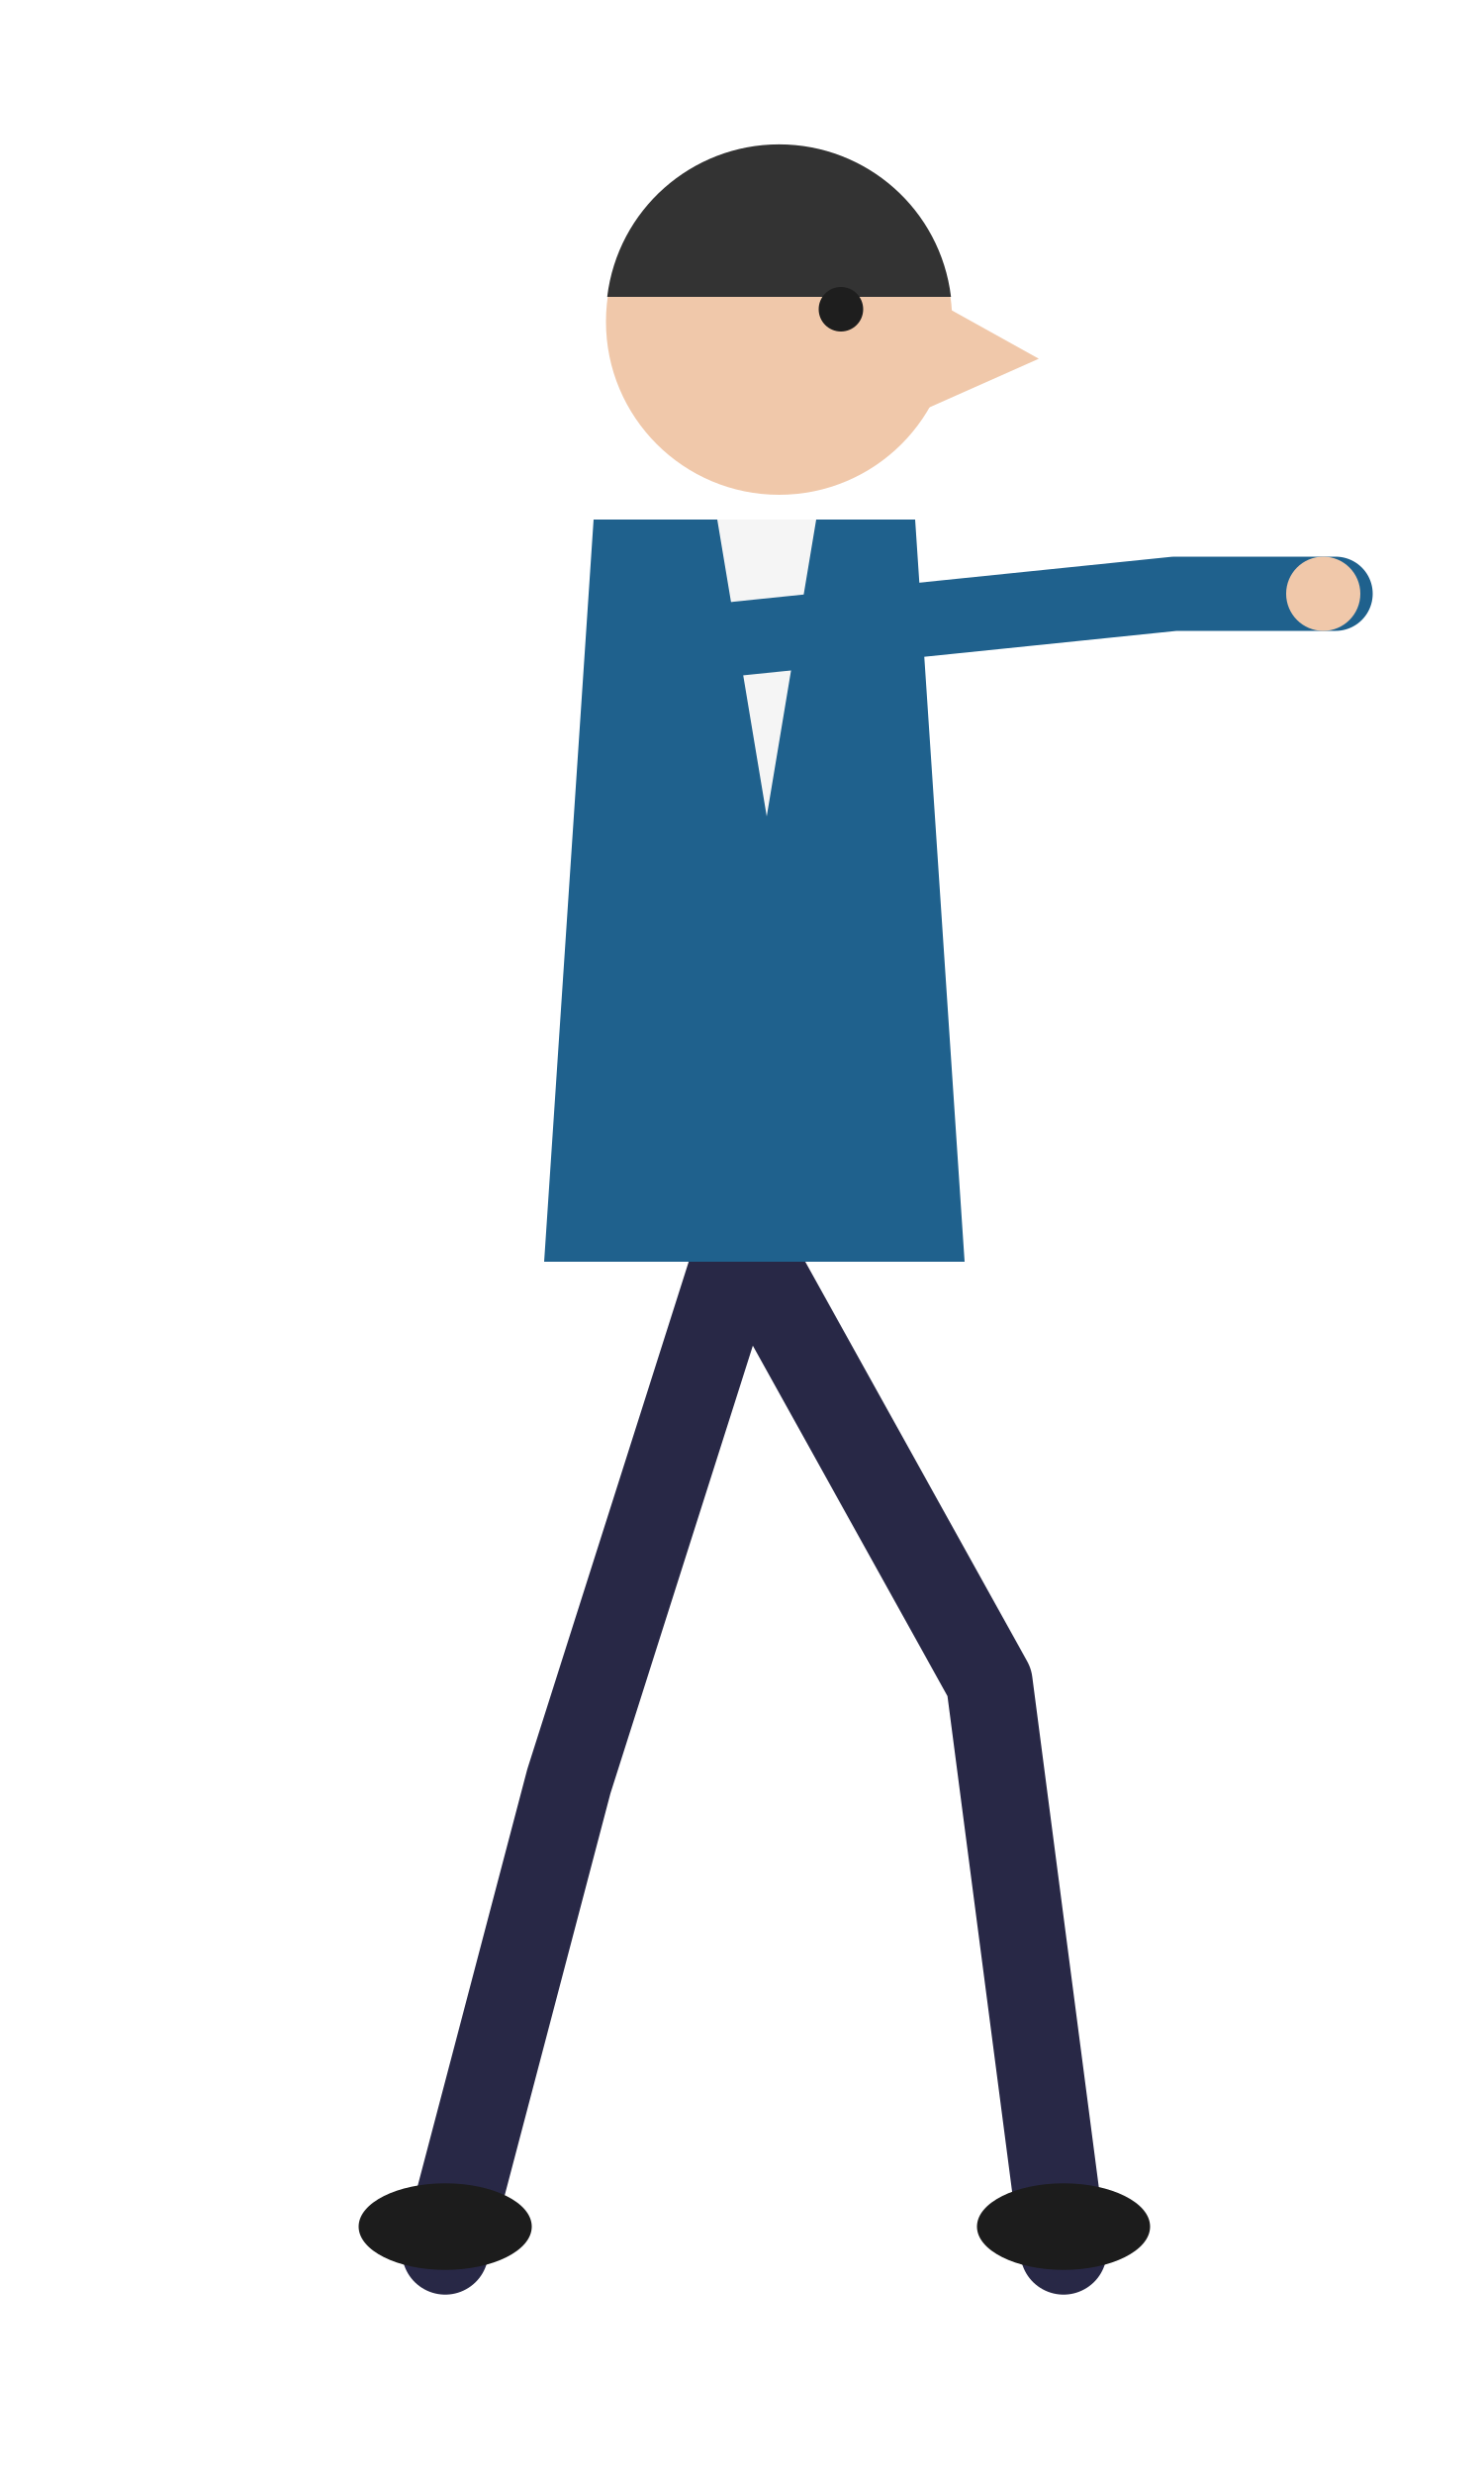
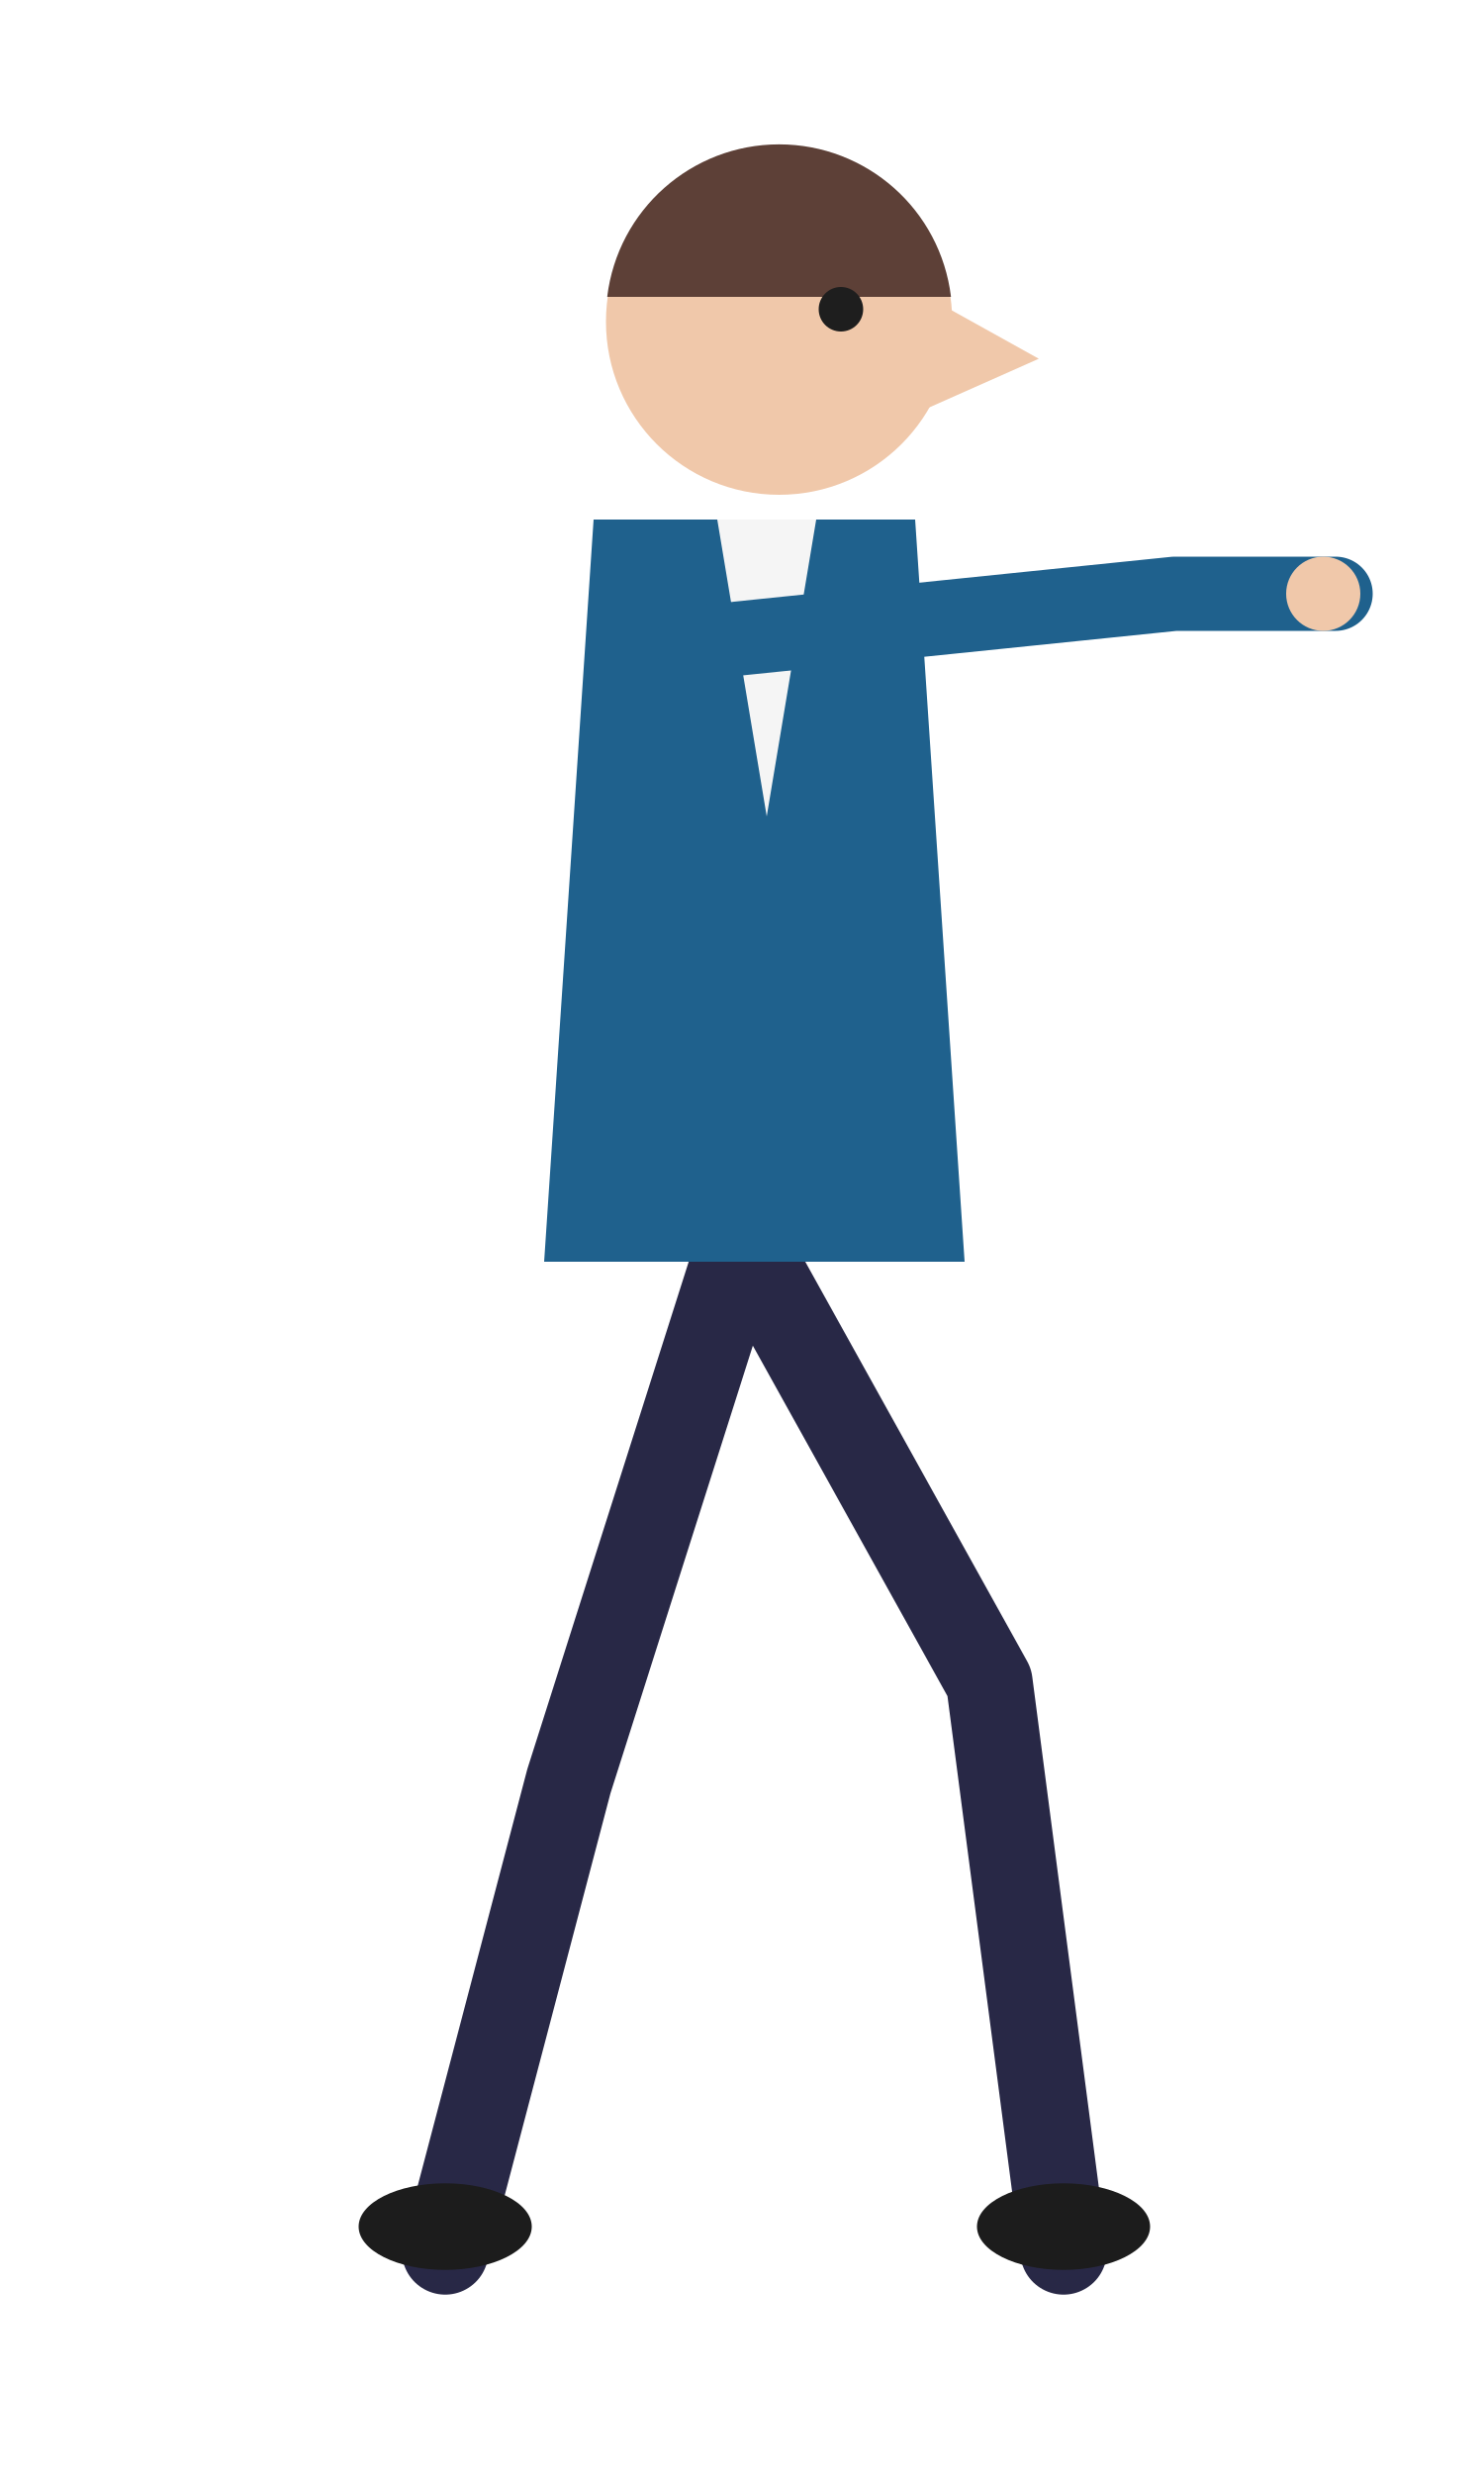
<svg xmlns="http://www.w3.org/2000/svg" viewBox="0 0 120 200" width="120" height="200">
  <g stroke="#282846" stroke-width="7" stroke-linecap="round" fill="none" stroke-linejoin="round">
    <path d="M60 100 L80 136 L86 182 M60 100 L46 144 L36 182" />
  </g>
  <ellipse cx="86" cy="180" rx="7" ry="3.5" fill="#1c1c1c" />
  <ellipse cx="36" cy="180" rx="7" ry="3.5" fill="#1c1c1c" />
  <path d="M48 42 L74 42 L78 102 L44 102 Z" fill="#1f618d" />
  <path d="M58 42 L66 42 L62 66 Z" fill="#f5f5f5" />
  <g stroke="#1f618d" stroke-width="6" stroke-linecap="round" fill="none">
    <path d="M56 52 L95 48 M95 48 L108 48" />
  </g>
  <circle cx="107" cy="48" r="3" fill="#f0c8aa" />
  <circle cx="63" cy="26" r="14" fill="#f0c8aa" />
  <path d="M75 24 L84 29 L75 33 Z" fill="#f0c8aa" />
-   <path d="M49.1 24 A14 14 0 0 1 76.9 24 Z" fill="#333" />
+   <path d="M49.1 24 A14 14 0 0 1 76.9 24 Z" fill="#5d4037" />
  <circle cx="68" cy="25" r="1.8" fill="#1e1e1e" />
</svg>
